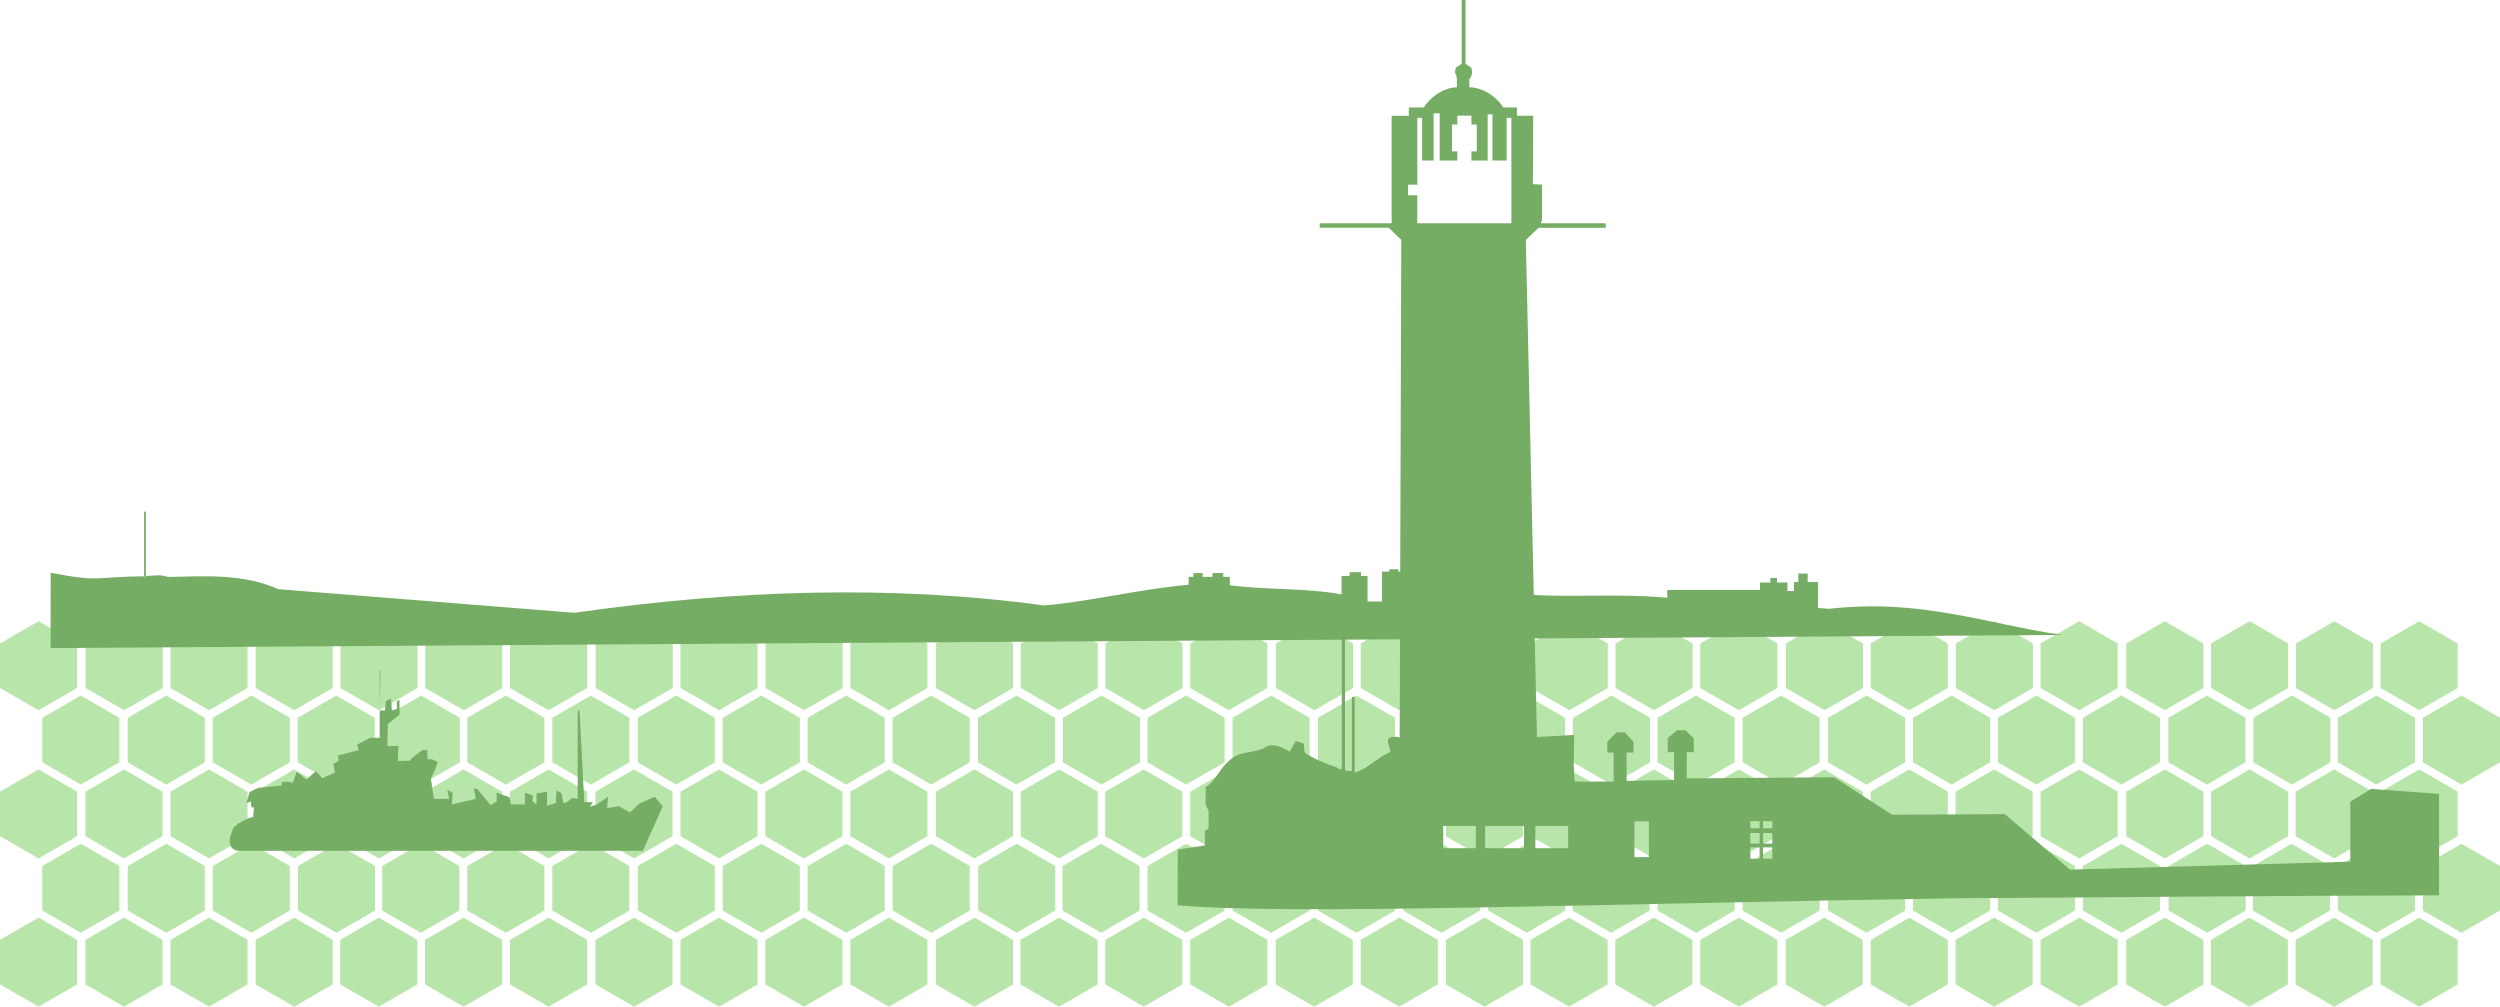
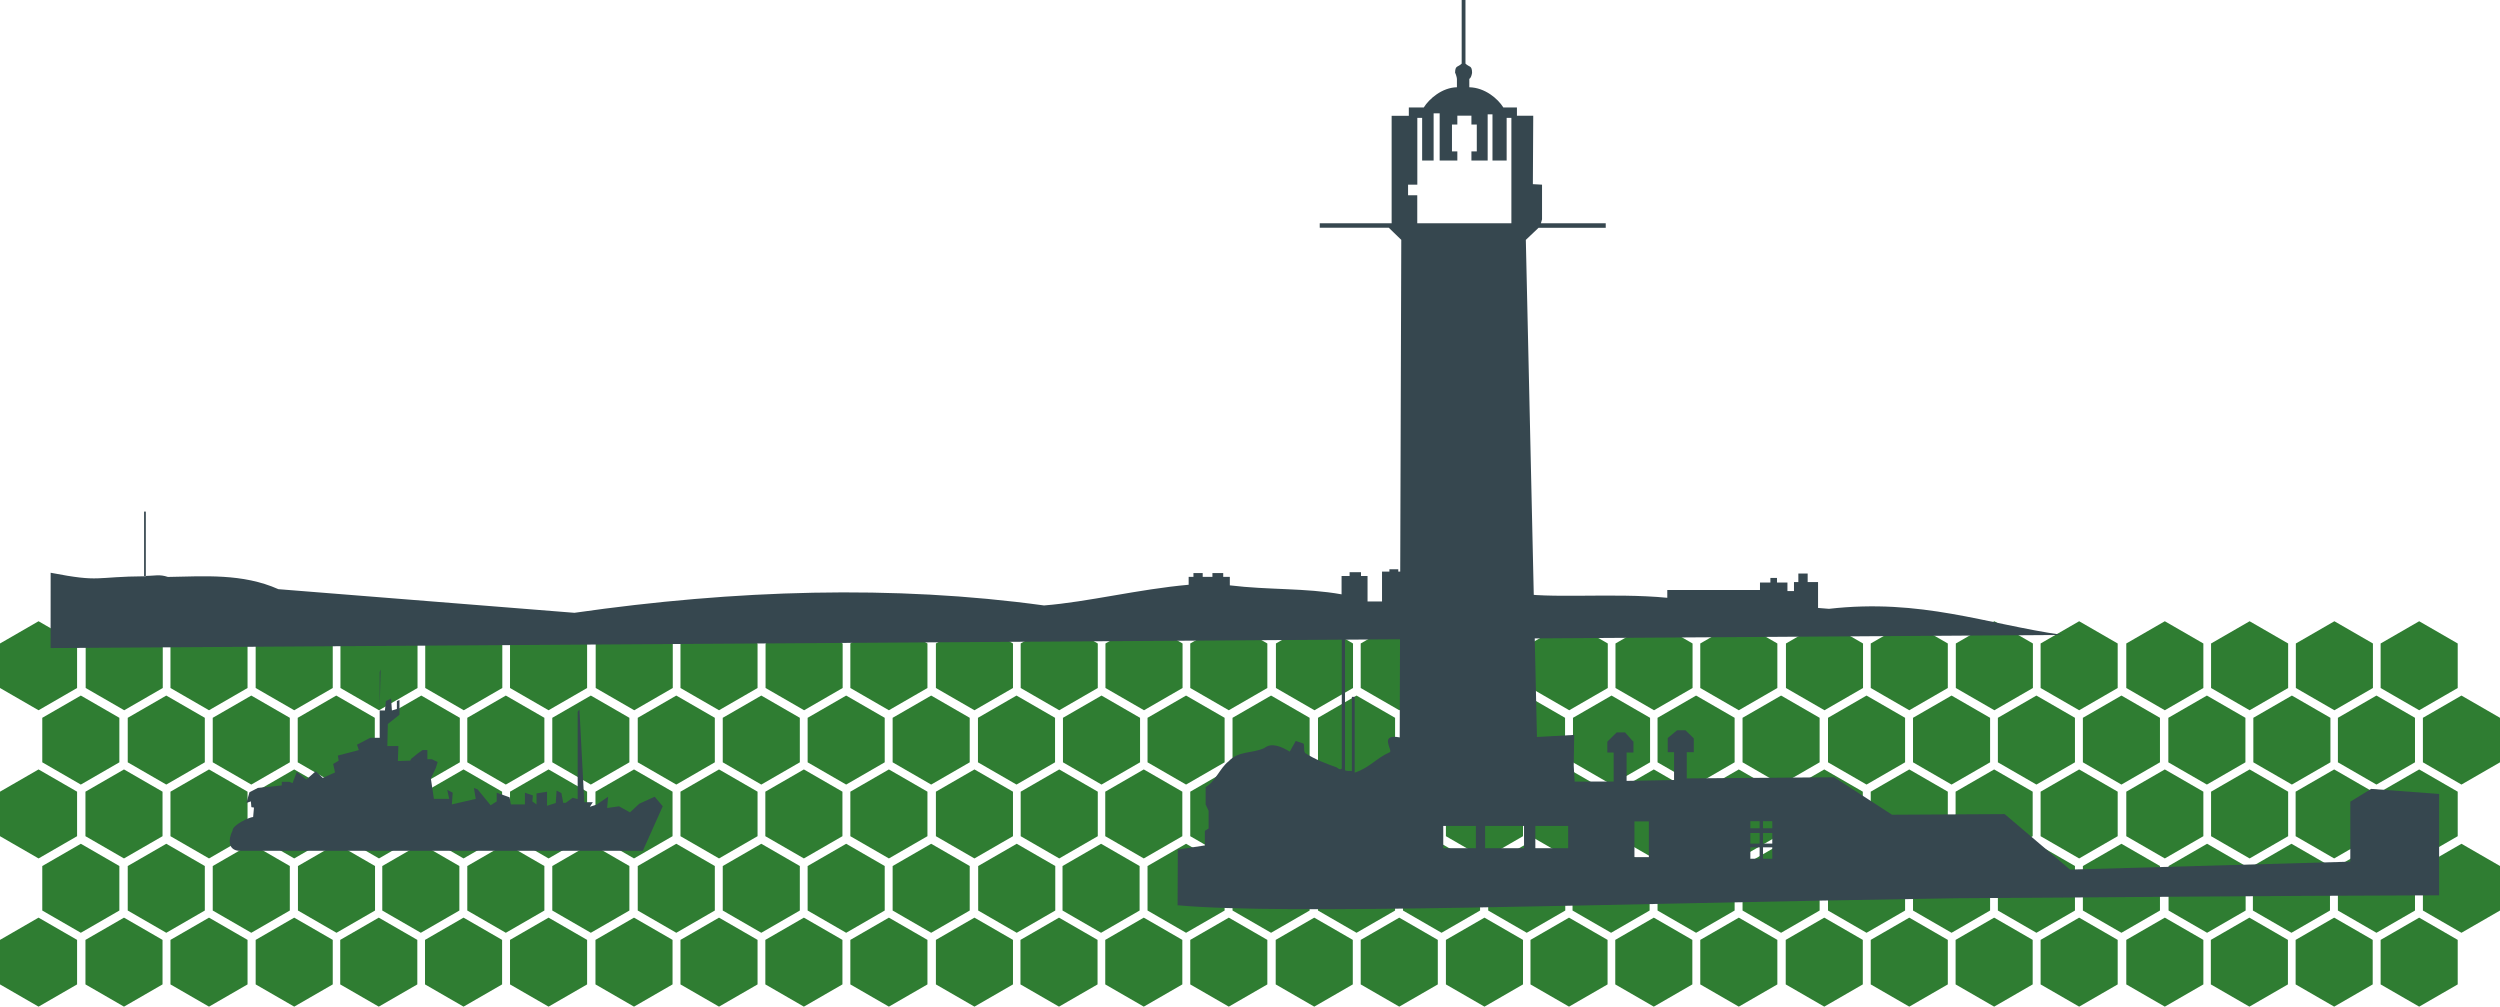
<svg xmlns="http://www.w3.org/2000/svg" viewBox="0 0 2009.86 809.29">
  <defs>
-     <style>.cls-2{fill:#75ad64;fill-rule:evenodd}</style>
+     <style>.cls-2{fill:#36474f;fill-rule:evenodd}</style>
  </defs>
  <g id="Слой_2" data-name="Слой 2">
    <g id="Слой_1-2" data-name="Слой 1">
-       <path d="M61.97 553.11v-35.78l-30.98-17.89L0 517.33v35.78L30.99 571l30.98-17.89zm33.99 59.75v-35.78l-30.98-17.89-30.99 17.89v35.78l30.99 17.89 30.98-17.89zm-33.99 59.39v-35.78l-30.98-17.89L0 636.47v35.78l30.99 17.89 30.98-17.89zm0 119.15v-35.78l-30.98-17.89L0 755.62v35.78l30.99 17.89 30.98-17.89zm33.99-59.39v-35.78l-30.98-17.89-30.99 17.89v35.78l30.99 17.89 30.98-17.89zm34.89-178.9v-35.78l-30.99-17.89-30.98 17.89v35.78L99.86 571l30.99-17.89zm68.16 0v-35.78l-30.98-17.89-30.99 17.89v35.78L168.03 571l30.98-17.89zM233 612.86v-35.78l-30.98-17.89-30.99 17.89v35.78l30.99 17.89L233 612.86zm-68.34 0v-35.78l-30.98-17.89-30.99 17.89v35.78l30.99 17.89 30.98-17.89zm-33.99 59.39v-35.78l-30.99-17.89-30.98 17.89v35.78l30.98 17.89 30.99-17.89zm68.34 0v-35.78l-30.98-17.89-30.99 17.89v35.78l30.99 17.89 30.98-17.89zm0 119.15v-35.78l-30.98-17.89-30.99 17.89v35.78l30.99 17.89 30.98-17.89zm-34.35-59.39v-35.78l-30.98-17.89-30.99 17.89v35.78l30.99 17.89 30.98-17.89zm68.34 0v-35.78l-30.98-17.89-30.99 17.89v35.78l30.99 17.89L233 732.01zM130.67 791.4v-35.78l-30.99-17.89-30.98 17.89v35.78l30.98 17.89 30.99-17.89zm205-238.29v-35.78l-30.98-17.89-30.99 17.89v35.78L304.69 571l30.98-17.89zm-68.16 0v-35.78l-30.98-17.89-30.99 17.89v35.78L236.53 571l30.98-17.89zm136.32 0v-35.78l-30.98-17.89-30.99 17.89v35.78L372.85 571l30.98-17.89zm-34.16 59.75v-35.78l-30.99-17.89-30.99 17.89v35.78l30.99 17.89 30.99-17.89zm-68.35 0v-35.78l-30.98-17.89-30.99 17.89v35.78l30.99 17.89 30.98-17.89zM472 553.11v-35.78l-30.99-17.89-30.99 17.89v35.78L441.01 571 472 553.11zm33.99 59.75v-35.78L475 559.19l-30.99 17.89v35.78L475 630.75l30.99-17.89zm-68.34 0v-35.78l-30.99-17.89-30.99 17.89v35.78l30.99 17.89 30.99-17.89zm-101.98 59.39v-35.78l-30.98-17.89-30.99 17.89v35.78l30.99 17.89 30.98-17.89zm67.99 0v-35.78l-30.99-17.89-30.99 17.89v35.78l30.99 17.89 30.99-17.89zm68.34 0v-35.78l-30.99-17.89-30.99 17.89v35.78l30.99 17.89L472 672.25zm0 119.15v-35.78l-30.99-17.89-30.99 17.89v35.78l30.99 17.89L472 791.4zm-34.35-59.39v-35.78l-30.99-17.89-30.99 17.89v35.78l30.99 17.89 30.99-17.89zm68.34 0v-35.78L475 678.34l-30.99 17.89v35.78L475 749.9l30.99-17.89zm-136.68 0v-35.78l-30.99-17.89-30.99 17.89v35.78l30.99 17.89 30.99-17.89zm34.35 59.39v-35.78l-30.99-17.89-30.99 17.89v35.78l30.99 17.89 30.99-17.89zM267.51 672.25v-35.78l-30.98-17.89-30.99 17.89v35.78l30.99 17.89 30.98-17.89zm33.99 59.76v-35.78l-30.98-17.89-30.99 17.89v35.78l30.99 17.89 30.98-17.89zm-33.99 59.39v-35.78l-30.98-17.89-30.99 17.89v35.78l30.99 17.89 30.98-17.89zm67.99 0v-35.78l-30.99-17.89-30.99 17.89v35.78l30.99 17.89 30.99-17.89zm205.37-238.29v-35.78l-30.98-17.89-30.99 17.89v35.78L509.89 571l30.98-17.89zm68.16 0v-35.78l-30.98-17.89-30.99 17.89v35.78L578.05 571l30.98-17.89zm33.99 59.75v-35.78l-30.98-17.89-30.99 17.89v35.78l30.99 17.89 30.98-17.89zm-68.34 0v-35.78l-30.98-17.89-30.99 17.89v35.78l30.99 17.89 30.98-17.89zm-33.99 59.39v-35.78l-30.98-17.89-30.99 17.89v35.78l30.99 17.89 30.98-17.89zm68.34 0v-35.78l-30.98-17.89-30.99 17.89v35.78l30.99 17.89 30.98-17.89zm0 119.15v-35.78l-30.98-17.89-30.99 17.89v35.78l30.99 17.89 30.98-17.89zm-34.35-59.39v-35.78l-30.98-17.89-30.99 17.89v35.78l30.99 17.89 30.98-17.89zm68.34 0v-35.78l-30.98-17.89-30.99 17.89v35.78l30.99 17.89 30.98-17.89zM540.69 791.4v-35.78l-30.98-17.89-30.99 17.89v35.78l30.99 17.89 30.98-17.89zm136.76-238.29v-35.78l-30.99-17.89-30.99 17.89v35.78L646.46 571l30.99-17.89zm68.16 0v-35.78l-30.99-17.89-30.99 17.89v35.78L714.62 571l30.99-17.89zm33.99 59.75v-35.78l-30.99-17.89-30.98 17.89v35.78l30.98 17.89 30.99-17.89zm-68.34 0v-35.78l-30.99-17.89-30.98 17.89v35.78l30.98 17.89 30.99-17.89zm-33.99 59.39v-35.78l-30.99-17.89-30.99 17.89v35.78l30.99 17.89 30.99-17.89zm68.34 0v-35.78l-30.99-17.89-30.99 17.89v35.78l30.99 17.89 30.99-17.89zm0 119.15v-35.78l-30.99-17.89-30.99 17.89v35.78l30.99 17.89 30.99-17.89zm-34.35-59.39v-35.78l-30.99-17.89-30.98 17.89v35.78l30.98 17.89 30.99-17.89zm68.34 0v-35.78l-30.99-17.89-30.98 17.89v35.78l30.98 17.89 30.99-17.89zM677.27 791.4v-35.78l-30.99-17.89-30.99 17.89v35.78l30.99 17.89 30.99-17.89zm205.28-238.29v-35.78l-30.99-17.89-30.99 17.89v35.78L851.56 571l30.99-17.89zm-68.17 0v-35.78l-30.98-17.89-30.99 17.89v35.78L783.4 571l30.98-17.89zm136.33 0v-35.78l-30.99-17.89-30.99 17.89v35.78L919.72 571l30.99-17.89zm-34.17 59.75v-35.78l-30.99-17.89-30.99 17.89v35.78l30.99 17.89 30.99-17.89zm-68.34 0v-35.78l-30.99-17.89-30.99 17.89v35.78l30.99 17.89 30.99-17.89zm170.67-59.75v-35.78l-30.99-17.89-30.98 17.89v35.78L987.88 571l30.99-17.89zm33.99 59.75v-35.78l-30.99-17.89-30.98 17.89v35.78l30.98 17.89 30.99-17.89zm-68.34 0v-35.78l-30.99-17.89-30.98 17.89v35.78l30.98 17.89 30.99-17.89zm-101.97 59.39v-35.78l-30.99-17.89-30.99 17.89v35.78l30.99 17.89 30.99-17.89zm67.98 0v-35.78l-30.99-17.89-30.98 17.89v35.78l30.98 17.89 30.99-17.89zm68.34 0v-35.78l-30.99-17.89-30.98 17.89v35.78l30.98 17.89 30.99-17.89zm0 119.15v-35.78l-30.99-17.89-30.98 17.89v35.78l30.98 17.89 30.99-17.89zm-34.35-59.39v-35.78l-30.99-17.89-30.98 17.89v35.78l30.98 17.89 30.99-17.89zm68.34 0v-35.78l-30.99-17.89-30.98 17.89v35.78l30.98 17.89 30.99-17.89zm-136.68 0v-35.78l-30.99-17.89-30.98 17.89v35.78l30.98 17.89 30.99-17.89zm34.35 59.39v-35.78l-30.99-17.89-30.98 17.89v35.78l30.98 17.89 30.99-17.89zM814.38 672.25v-35.78l-30.98-17.89-30.99 17.89v35.78l30.99 17.89 30.98-17.89zm34 59.76v-35.78l-30.99-17.89-30.99 17.89v35.78l30.99 17.89 30.99-17.89zm-34 59.39v-35.78l-30.98-17.89-30.99 17.89v35.78l30.99 17.89 30.98-17.89zm67.99 0v-35.78l-30.99-17.89-30.99 17.89v35.78l30.99 17.89 30.99-17.89zm205.38-238.29v-35.78l-30.99-17.89-30.99 17.89v35.78l30.99 17.89 30.99-17.89zm68.16 0v-35.78l-30.99-17.89-30.99 17.89v35.78l30.99 17.89 30.99-17.89zm33.99 59.75v-35.78l-30.99-17.89-30.99 17.89v35.78l30.99 17.89 30.99-17.89zm-68.34 0v-35.78l-30.99-17.89-30.98 17.89v35.78l30.98 17.89 30.99-17.89zm-33.99 59.39v-35.78l-30.99-17.89-30.99 17.89v35.78l30.99 17.89 30.99-17.89zm68.34 0v-35.78l-30.99-17.89-30.99 17.89v35.78l30.99 17.89 30.99-17.89zm0 119.15v-35.78l-30.99-17.89-30.99 17.89v35.78l30.99 17.89 30.99-17.89zm-34.35-59.39v-35.78l-30.99-17.89-30.98 17.89v35.78l30.98 17.89 30.99-17.89zm68.34 0v-35.78l-30.99-17.89-30.99 17.89v35.78l30.99 17.89 30.99-17.89zm-102.33 59.39v-35.78l-30.99-17.89-30.99 17.89v35.78l30.99 17.89 30.99-17.89zm205-238.29v-35.78l-30.99-17.89-30.98 17.89v35.78l30.98 17.89 30.99-17.89zm-68.16 0v-35.78l-30.99-17.89-30.99 17.89v35.78l30.99 17.89 30.99-17.89zm136.32 0v-35.78l-30.99-17.89-30.98 17.89v35.78l30.98 17.89 30.99-17.89zm-34.17 59.75v-35.78l-30.99-17.89-30.98 17.89v35.78l30.98 17.89 30.99-17.89zm-68.34 0v-35.78l-30.99-17.89-30.98 17.89v35.78l30.98 17.89 30.99-17.89zm170.67-59.75v-35.78l-30.99-17.89-30.98 17.89v35.78L1397.9 571l30.99-17.89zm33.99 59.75v-35.78l-30.98-17.89-30.99 17.89v35.78l30.99 17.89 30.98-17.89zm-68.34 0v-35.78l-30.98-17.89-30.99 17.89v35.78l30.99 17.89 30.98-17.89zm-101.97 59.39v-35.78l-30.99-17.89-30.98 17.89v35.78l30.98 17.89 30.99-17.89zm67.98 0v-35.78l-30.98-17.89-30.99 17.89v35.78l30.99 17.89 30.98-17.89zm68.34 0v-35.78l-30.99-17.89-30.98 17.89v35.78l30.98 17.89 30.99-17.89zm0 119.15v-35.78l-30.99-17.89-30.98 17.89v35.78l30.98 17.89 30.99-17.89zm-34.35-59.39v-35.78l-30.98-17.89-30.99 17.89v35.78l30.99 17.89 30.98-17.89zm68.34 0v-35.78l-30.98-17.89-30.99 17.89v35.78l30.99 17.89 30.98-17.89zm-136.68 0v-35.78l-30.98-17.89-30.99 17.89v35.78l30.99 17.89 30.98-17.89zm34.35 59.39v-35.78l-30.98-17.89-30.99 17.89v35.78l30.99 17.89 30.98-17.89zm-136.14-119.15v-35.78l-30.99-17.89-30.99 17.89v35.78l30.99 17.89 30.99-17.89zm33.99 59.76v-35.78l-30.99-17.89-30.98 17.89v35.78l30.98 17.89 30.99-17.89zm-33.99 59.39v-35.78l-30.99-17.89-30.99 17.89v35.78l30.99 17.89 30.99-17.89zm67.98 0v-35.78l-30.99-17.89-30.98 17.89v35.78l30.98 17.89 30.99-17.89zm205.38-238.29v-35.78l-30.99-17.89-30.98 17.89v35.78l30.98 17.89 30.99-17.89zm68.16 0v-35.78l-30.99-17.89-30.98 17.89v35.78l30.98 17.89 30.99-17.89zm33.99 59.75v-35.78l-30.99-17.89-30.98 17.89v35.78l30.98 17.89 30.99-17.89zm-68.34 0v-35.78l-30.99-17.89-30.98 17.89v35.78l30.98 17.89 30.99-17.89zm-33.99 59.39v-35.78l-30.99-17.89-30.98 17.89v35.78l30.98 17.89 30.99-17.89zm68.34 0v-35.78l-30.99-17.89-30.98 17.89v35.78l30.98 17.89 30.99-17.89zm0 119.15v-35.78l-30.99-17.89-30.98 17.89v35.78l30.98 17.89 30.99-17.89zm-34.35-59.39v-35.78l-30.99-17.89-30.98 17.89v35.78l30.98 17.89 30.99-17.89zm68.34 0v-35.78l-30.99-17.89-30.98 17.89v35.78l30.98 17.89 30.99-17.89zm-102.33 59.39v-35.78l-30.99-17.89-30.98 17.89v35.78l30.98 17.89 30.99-17.89zm136.75-238.29v-35.78l-30.98-17.89-30.99 17.89v35.78l30.99 17.89 30.98-17.89zm68.16 0v-35.78l-30.98-17.89-30.99 17.89v35.78l30.99 17.89 30.98-17.89zm33.99 59.75v-35.78l-30.98-17.89-30.99 17.89v35.78l30.99 17.89 30.98-17.89zm-68.34 0v-35.78l-30.98-17.89-30.99 17.89v35.78l30.99 17.89 30.98-17.89zm-33.99 59.39v-35.78l-30.98-17.89-30.99 17.89v35.78l30.99 17.89 30.98-17.89zm68.34 0v-35.78l-30.98-17.89-30.99 17.89v35.78l30.99 17.89 30.98-17.89zm0 119.15v-35.78l-30.98-17.89-30.99 17.89v35.78l30.99 17.89 30.98-17.89zm-34.35-59.39v-35.78l-30.98-17.89-30.99 17.89v35.78l30.99 17.89 30.98-17.89zm68.34 0v-35.78l-30.98-17.89-30.99 17.89v35.78l30.99 17.89 30.98-17.89zm-102.33 59.39v-35.78l-30.98-17.89-30.99 17.89v35.78l30.99 17.89 30.98-17.89zm205.38-238.29v-35.78l-30.98-17.89-30.99 17.89v35.78l30.99 17.89 30.98-17.89zm-68.16 0v-35.78l-30.99-17.89-30.98 17.89v35.78l30.98 17.89 30.99-17.89zm136.32 0v-35.78l-30.98-17.89-30.99 17.89v35.78l30.99 17.89 30.98-17.89zm-34.17 59.75v-35.78l-30.98-17.89-30.99 17.89v35.78l30.99 17.89 30.98-17.89zm-68.34 0v-35.78l-30.98-17.89-30.99 17.89v35.78l30.99 17.89 30.98-17.89zm170.67-59.75v-35.78l-30.98-17.89-30.99 17.89v35.78l30.99 17.89 30.98-17.89zm34 59.75v-35.78l-30.99-17.89-30.99 17.89v35.78l30.99 17.89 30.99-17.89zm-68.34 0v-35.78l-30.99-17.89-30.99 17.89v35.78l30.99 17.89 30.99-17.89zm-101.98 59.39v-35.78l-30.98-17.89-30.99 17.89v35.78l30.99 17.89 30.98-17.89zm67.98 0v-35.78l-30.98-17.89-30.99 17.89v35.78l30.99 17.89 30.98-17.89zm68.34 0v-35.78l-30.98-17.89-30.99 17.89v35.78l30.99 17.89 30.98-17.89zm0 119.15v-35.78l-30.98-17.89-30.99 17.89v35.78l30.99 17.89 30.98-17.89zm-34.34-59.39v-35.78l-30.99-17.89-30.99 17.89v35.78l30.99 17.89 30.99-17.89zm68.34 0v-35.78l-30.99-17.89-30.99 17.89v35.78l30.99 17.89 30.99-17.89zm-136.69 0v-35.78l-30.98-17.89-30.99 17.89v35.78l30.99 17.89 30.98-17.89zm34.35 59.39v-35.78l-30.98-17.89-30.99 17.89v35.78l30.99 17.89 30.98-17.89zm-136.14-119.15v-35.78l-30.99-17.89-30.98 17.89v35.78l30.98 17.89 30.99-17.89zm33.99 59.76v-35.78l-30.99-17.89-30.98 17.89v35.78l30.98 17.89 30.99-17.89zm-33.99 59.39v-35.78l-30.99-17.89-30.98 17.89v35.78l30.98 17.89 30.99-17.89zm67.98 0v-35.78l-30.98-17.89-30.99 17.89v35.78l30.99 17.89 30.98-17.89z" fill="#b8e6aa" />
+       <path d="M61.97 553.11v-35.78l-30.98-17.89L0 517.33v35.78L30.99 571l30.98-17.89zm33.99 59.75v-35.78l-30.98-17.89-30.99 17.89v35.78l30.99 17.89 30.98-17.89zm-33.99 59.39v-35.78l-30.98-17.89L0 636.47v35.78l30.99 17.89 30.98-17.89zm0 119.15v-35.78l-30.98-17.89L0 755.62v35.78l30.99 17.89 30.98-17.89zm33.99-59.39v-35.78l-30.98-17.89-30.99 17.89v35.78l30.99 17.89 30.98-17.89zm34.89-178.9v-35.78l-30.99-17.89-30.98 17.89v35.78L99.86 571l30.99-17.89zm68.16 0v-35.78l-30.98-17.89-30.99 17.89v35.78L168.03 571l30.98-17.89zM233 612.86v-35.78l-30.98-17.89-30.99 17.89v35.78l30.99 17.89L233 612.86zm-68.34 0v-35.78l-30.98-17.89-30.99 17.89v35.78l30.99 17.89 30.98-17.89zm-33.99 59.39v-35.78l-30.99-17.89-30.98 17.89v35.78l30.98 17.89 30.99-17.89zm68.34 0v-35.78l-30.98-17.89-30.99 17.89v35.78l30.99 17.89 30.98-17.89zm0 119.15v-35.78l-30.98-17.89-30.99 17.89v35.78l30.99 17.89 30.98-17.89zm-34.35-59.39v-35.78l-30.98-17.89-30.99 17.89v35.78l30.99 17.89 30.98-17.89zm68.34 0v-35.78l-30.98-17.89-30.99 17.89v35.78l30.99 17.89L233 732.01zM130.67 791.4v-35.78l-30.99-17.89-30.98 17.89v35.78l30.98 17.89 30.99-17.89zm205-238.29v-35.78l-30.98-17.89-30.99 17.89v35.78L304.69 571l30.98-17.89zm-68.16 0v-35.78l-30.98-17.89-30.99 17.89v35.78L236.53 571l30.98-17.89zm136.32 0v-35.78l-30.98-17.89-30.99 17.89v35.78L372.85 571l30.98-17.89zm-34.16 59.75v-35.78l-30.99-17.89-30.99 17.89v35.78l30.99 17.89 30.99-17.89zm-68.35 0v-35.78l-30.98-17.89-30.99 17.89v35.78l30.99 17.89 30.98-17.89zM472 553.11v-35.78l-30.99-17.89-30.99 17.89v35.78L441.01 571 472 553.11zm33.99 59.75v-35.78L475 559.19l-30.99 17.89v35.78L475 630.75l30.99-17.89zm-68.34 0v-35.78l-30.99-17.89-30.99 17.89v35.78l30.99 17.89 30.99-17.89zm-101.98 59.39v-35.78l-30.98-17.89-30.99 17.89v35.78l30.99 17.89 30.98-17.89zm67.99 0v-35.78l-30.99-17.89-30.99 17.89v35.78l30.99 17.89 30.99-17.89zm68.34 0v-35.78l-30.99-17.89-30.99 17.89v35.78l30.99 17.89L472 672.25zm0 119.15v-35.78l-30.99-17.89-30.99 17.89v35.78l30.99 17.89L472 791.4zm-34.35-59.39v-35.78l-30.99-17.89-30.99 17.89v35.78l30.99 17.89 30.99-17.89zm68.34 0v-35.78L475 678.34l-30.99 17.89v35.78L475 749.9l30.99-17.89zm-136.68 0v-35.78l-30.99-17.89-30.99 17.89v35.78l30.99 17.89 30.99-17.89zm34.35 59.39v-35.78l-30.99-17.89-30.99 17.89v35.78l30.99 17.89 30.99-17.89zM267.51 672.25v-35.78l-30.98-17.89-30.99 17.89v35.78l30.99 17.89 30.98-17.89zm33.99 59.76v-35.78l-30.98-17.89-30.99 17.89v35.78l30.99 17.89 30.98-17.89zm-33.99 59.39v-35.78l-30.98-17.89-30.99 17.89v35.78l30.99 17.89 30.98-17.89zm67.99 0v-35.78l-30.99-17.89-30.99 17.89v35.78l30.99 17.89 30.99-17.89zm205.37-238.29v-35.78l-30.98-17.89-30.99 17.89v35.78L509.89 571l30.98-17.89zm68.16 0v-35.78l-30.98-17.89-30.99 17.89v35.78L578.05 571l30.98-17.89zm33.99 59.75v-35.78l-30.98-17.89-30.99 17.89v35.78l30.99 17.89 30.98-17.89zm-68.34 0v-35.78l-30.98-17.89-30.99 17.89v35.78l30.99 17.89 30.98-17.89zm-33.99 59.39v-35.78l-30.98-17.89-30.99 17.89v35.78l30.99 17.89 30.98-17.89zm68.34 0v-35.78l-30.98-17.89-30.99 17.89v35.78l30.99 17.89 30.98-17.89zm0 119.15v-35.78l-30.98-17.89-30.99 17.89v35.78l30.99 17.89 30.98-17.89zm-34.35-59.39v-35.78l-30.98-17.89-30.99 17.89v35.78l30.99 17.89 30.98-17.89zm68.34 0v-35.78l-30.98-17.89-30.99 17.89v35.78l30.99 17.89 30.98-17.89zM540.69 791.4v-35.78l-30.98-17.89-30.99 17.89v35.78l30.99 17.89 30.98-17.89zm136.76-238.29v-35.78l-30.99-17.89-30.99 17.89v35.78L646.46 571l30.99-17.89zm68.16 0v-35.78l-30.99-17.89-30.99 17.89v35.78L714.62 571l30.99-17.89zm33.99 59.75v-35.78l-30.99-17.89-30.98 17.89v35.78l30.98 17.89 30.99-17.89zm-68.34 0v-35.78l-30.99-17.89-30.98 17.89v35.78l30.98 17.89 30.99-17.89zm-33.99 59.39v-35.78l-30.99-17.89-30.99 17.89v35.78l30.99 17.89 30.99-17.89zm68.34 0v-35.78l-30.99-17.89-30.99 17.89v35.78l30.99 17.89 30.99-17.89zm0 119.15v-35.78l-30.99-17.89-30.99 17.89v35.78l30.99 17.89 30.99-17.89zm-34.35-59.39v-35.78l-30.99-17.89-30.98 17.89v35.78l30.98 17.89 30.99-17.89zm68.34 0v-35.78l-30.99-17.89-30.98 17.89v35.78l30.98 17.89 30.99-17.89zM677.27 791.4v-35.78l-30.99-17.89-30.99 17.89v35.78l30.99 17.89 30.99-17.89zm205.28-238.29v-35.78l-30.99-17.89-30.99 17.89v35.78L851.56 571l30.99-17.89zm-68.17 0v-35.78l-30.98-17.89-30.99 17.89v35.78L783.4 571l30.98-17.89zm136.33 0v-35.78l-30.99-17.89-30.99 17.89v35.78L919.72 571l30.99-17.89zm-34.17 59.75v-35.78l-30.99-17.89-30.99 17.89v35.78l30.99 17.89 30.99-17.89zm-68.34 0v-35.78l-30.99-17.89-30.99 17.89v35.78l30.99 17.89 30.99-17.89zm170.67-59.75v-35.78l-30.99-17.89-30.98 17.89v35.78L987.88 571l30.99-17.89zm33.99 59.75v-35.78l-30.99-17.89-30.98 17.89v35.78l30.98 17.89 30.99-17.89zm-68.34 0v-35.78l-30.99-17.89-30.98 17.89v35.78l30.98 17.89 30.99-17.89zm-101.97 59.39v-35.78l-30.99-17.89-30.99 17.89v35.78l30.99 17.89 30.99-17.89zm67.98 0v-35.78l-30.99-17.89-30.98 17.89v35.78l30.98 17.89 30.99-17.89zm68.34 0v-35.78l-30.99-17.89-30.98 17.89v35.78l30.98 17.89 30.99-17.89zm0 119.15v-35.78l-30.99-17.89-30.98 17.89v35.78l30.98 17.89 30.99-17.89zm-34.35-59.39v-35.78l-30.99-17.89-30.98 17.89v35.78l30.98 17.89 30.99-17.89zm68.34 0v-35.78l-30.99-17.89-30.98 17.89v35.78l30.98 17.89 30.99-17.89zm-136.68 0v-35.78l-30.99-17.89-30.98 17.89v35.78l30.98 17.89 30.99-17.89zm34.35 59.39v-35.78l-30.99-17.89-30.98 17.89v35.78l30.98 17.89 30.99-17.89zM814.38 672.25v-35.78l-30.98-17.89-30.99 17.89v35.78l30.99 17.89 30.98-17.89zm34 59.76v-35.78l-30.99-17.89-30.99 17.89v35.78l30.99 17.89 30.99-17.89zm-34 59.39v-35.78l-30.98-17.89-30.99 17.89v35.78l30.99 17.89 30.98-17.89zm67.99 0v-35.78l-30.99-17.89-30.99 17.89v35.78l30.99 17.89 30.99-17.89zm205.38-238.29v-35.78l-30.99-17.89-30.99 17.89v35.78l30.99 17.89 30.99-17.89zm68.16 0v-35.78l-30.99-17.89-30.99 17.89v35.78l30.99 17.89 30.99-17.89zm33.99 59.75v-35.78l-30.99-17.89-30.99 17.89v35.78l30.99 17.89 30.99-17.89zm-68.34 0v-35.78l-30.99-17.89-30.98 17.89v35.78l30.98 17.89 30.99-17.89zm-33.99 59.39v-35.78l-30.99-17.89-30.99 17.89v35.78l30.99 17.89 30.99-17.89zm68.34 0v-35.78l-30.99-17.89-30.99 17.89v35.78l30.99 17.89 30.99-17.89zm0 119.15v-35.78l-30.99-17.89-30.99 17.89v35.78l30.99 17.89 30.99-17.89zm-34.35-59.39v-35.78l-30.99-17.89-30.98 17.89v35.78l30.98 17.89 30.99-17.89zm68.34 0v-35.78l-30.99-17.89-30.99 17.89v35.78l30.99 17.89 30.99-17.89zm-102.33 59.39v-35.78l-30.99-17.89-30.99 17.89v35.78l30.99 17.89 30.99-17.89zm205-238.29v-35.78l-30.99-17.89-30.98 17.89v35.78l30.98 17.89 30.99-17.89zm-68.16 0v-35.78l-30.99-17.89-30.99 17.89v35.78l30.99 17.89 30.99-17.89zm136.32 0v-35.78l-30.99-17.89-30.98 17.89v35.78l30.98 17.89 30.99-17.89zm-34.17 59.75v-35.78l-30.99-17.89-30.98 17.89v35.78l30.98 17.89 30.99-17.89zm-68.34 0v-35.78l-30.99-17.89-30.98 17.89v35.78l30.98 17.89 30.99-17.89zm170.67-59.75v-35.78l-30.99-17.89-30.98 17.89v35.78L1397.9 571l30.99-17.89zm33.99 59.75v-35.78l-30.98-17.89-30.99 17.89v35.78l30.99 17.89 30.98-17.89zm-68.34 0v-35.78l-30.98-17.89-30.99 17.89v35.78l30.99 17.89 30.98-17.89zm-101.97 59.39v-35.78l-30.99-17.89-30.98 17.89v35.78l30.98 17.89 30.99-17.89zm67.98 0v-35.78l-30.98-17.89-30.99 17.89v35.78l30.99 17.89 30.98-17.89zm68.34 0v-35.78l-30.99-17.89-30.98 17.89v35.78l30.98 17.89 30.99-17.89zm0 119.15v-35.78l-30.99-17.89-30.98 17.89v35.78l30.98 17.89 30.99-17.89zm-34.35-59.39v-35.78l-30.98-17.89-30.99 17.89v35.78l30.99 17.89 30.98-17.89zm68.34 0v-35.78l-30.98-17.89-30.99 17.89v35.78l30.99 17.89 30.98-17.89zm-136.68 0v-35.78l-30.98-17.89-30.99 17.89v35.78l30.99 17.89 30.98-17.89zm34.35 59.39v-35.78l-30.98-17.89-30.99 17.89v35.78l30.99 17.89 30.98-17.89zm-136.14-119.15v-35.78l-30.99-17.89-30.99 17.89v35.78l30.99 17.89 30.99-17.89zm33.99 59.76v-35.78l-30.99-17.89-30.98 17.89v35.78l30.98 17.89 30.99-17.89zm-33.99 59.39v-35.78l-30.99-17.89-30.99 17.89v35.78l30.99 17.89 30.99-17.89zm67.98 0v-35.78l-30.99-17.89-30.98 17.89v35.78l30.98 17.89 30.99-17.89zm205.38-238.29v-35.78l-30.99-17.89-30.98 17.89v35.78l30.98 17.89 30.99-17.89zm68.16 0v-35.78l-30.99-17.89-30.98 17.89v35.78l30.98 17.89 30.99-17.89zm33.99 59.75v-35.78l-30.99-17.89-30.98 17.89v35.78l30.98 17.89 30.99-17.89zm-68.34 0v-35.78l-30.99-17.89-30.98 17.89v35.78l30.98 17.89 30.99-17.89zm-33.99 59.39v-35.78l-30.99-17.89-30.98 17.89v35.78l30.98 17.89 30.99-17.89zm68.34 0v-35.78l-30.99-17.89-30.98 17.89v35.78l30.98 17.89 30.99-17.89zm0 119.15v-35.78l-30.99-17.89-30.98 17.89v35.78l30.98 17.89 30.99-17.89zm-34.35-59.39v-35.78l-30.99-17.89-30.98 17.89v35.78l30.98 17.89 30.99-17.89zm68.34 0v-35.78l-30.99-17.89-30.98 17.89v35.78l30.98 17.89 30.99-17.89zm-102.33 59.39v-35.78l-30.99-17.89-30.98 17.89v35.78l30.98 17.89 30.99-17.89zm136.75-238.29v-35.78l-30.98-17.89-30.99 17.89v35.78l30.99 17.89 30.98-17.89zm68.16 0v-35.78l-30.98-17.89-30.99 17.89v35.78l30.99 17.89 30.98-17.89zm33.99 59.75v-35.78l-30.98-17.89-30.99 17.89v35.78l30.99 17.89 30.98-17.89zm-68.34 0v-35.78l-30.98-17.89-30.99 17.89v35.78l30.99 17.89 30.98-17.89zm-33.99 59.39v-35.78l-30.98-17.89-30.99 17.89v35.78l30.99 17.89 30.98-17.89zm68.34 0v-35.78l-30.98-17.89-30.99 17.89v35.78l30.99 17.89 30.98-17.89zm0 119.15v-35.78l-30.98-17.89-30.99 17.89v35.78l30.99 17.89 30.98-17.89zm-34.35-59.39v-35.78l-30.98-17.89-30.99 17.89v35.78l30.99 17.89 30.98-17.89zm68.34 0v-35.78l-30.98-17.89-30.99 17.89v35.78l30.99 17.89 30.98-17.89zm-102.33 59.39v-35.78l-30.98-17.89-30.99 17.89v35.78l30.99 17.89 30.98-17.89zm205.38-238.29v-35.78l-30.98-17.89-30.99 17.89v35.78l30.99 17.89 30.98-17.89zm-68.16 0v-35.78l-30.99-17.89-30.98 17.89v35.78l30.98 17.89 30.99-17.89zm136.32 0v-35.78l-30.98-17.89-30.99 17.89v35.78l30.99 17.89 30.98-17.89zm-34.17 59.75v-35.78l-30.98-17.89-30.99 17.89v35.78l30.99 17.89 30.98-17.89zm-68.34 0v-35.78l-30.98-17.89-30.99 17.89v35.78l30.99 17.89 30.98-17.89zm170.67-59.75v-35.78l-30.98-17.89-30.99 17.89v35.78l30.99 17.89 30.98-17.89zm34 59.75v-35.78l-30.99-17.89-30.99 17.89v35.78l30.99 17.89 30.99-17.89zm-68.34 0v-35.78l-30.99-17.89-30.99 17.89v35.78l30.99 17.89 30.99-17.89zm-101.98 59.39v-35.78l-30.98-17.89-30.99 17.89v35.78l30.99 17.89 30.98-17.89zm67.98 0v-35.78l-30.98-17.89-30.99 17.89v35.78l30.99 17.89 30.98-17.89zm68.34 0v-35.78l-30.98-17.89-30.99 17.89v35.78l30.99 17.89 30.98-17.89zm0 119.15v-35.78l-30.98-17.89-30.99 17.89v35.78l30.99 17.89 30.98-17.89zm-34.34-59.39v-35.78l-30.99-17.89-30.99 17.89v35.78l30.99 17.89 30.99-17.89zm68.34 0v-35.78l-30.99-17.89-30.99 17.89v35.78l30.99 17.89 30.99-17.89zm-136.69 0v-35.78l-30.98-17.89-30.99 17.89v35.78l30.99 17.89 30.98-17.89zm34.35 59.39v-35.78l-30.98-17.89-30.99 17.89v35.78l30.99 17.89 30.98-17.89zm-136.14-119.15v-35.78l-30.99-17.89-30.98 17.89v35.78l30.98 17.89 30.99-17.89zm33.99 59.76v-35.78l-30.99-17.89-30.98 17.89v35.78l30.98 17.89 30.99-17.89zm-33.99 59.39v-35.78l-30.99-17.89-30.98 17.89v35.78l30.98 17.89 30.99-17.89zm67.98 0v-35.78l-30.98-17.89-30.99 17.89v35.78l30.99 17.89 30.98-17.89z" fill="#2f7d32" />
      <path class="cls-2" d="M191.81 684h325l16-35.79-6.47-7.68-12.34 5.56-7.55 7-8.8-4.87-9.55 1.38.79-9.06-9.32 6.36-5.33 1.67 2.37-3.67h-6.87l-3.91-74.62-1.42 2v70.12l-4-1.06-5.61 4.11h-2l-1.46-7.88-3.87-2-.68 10-7 2.22V636.5l-8.45 1.36v8.84l-3.34-2.4.4-4.8-6.4-2.22v9.42h-11.29l-1-5.69-10.38-3.73v7l-4.9 3.11L384 634.63l-3-1.17 1.47 8.81-19.19 4.43.67-9.42-4.42-2.35 1.58 7.34h-12.27l-2.45-16.37 4-8.52 1.47-4.75-4.66-2.27h-3.63V603h-3.87l-3.91 2.76-5.29 4.32-.68 1.43-9.94.31.39-12h-8.87l.4-17.78 9.36-7.45v-11.85l-2.09.84V570l-4 1.17-.67-9.56-4.15 2-.79 7.55h-4.26l.8-32.92-.75 2v52.91h-7.66L287 598.68l1.47 4.34-16.86 4.4.67 4.11-4.42 2.62 1.46 6.86-9.87 4.39-5.57-5.4-7.62 6.71-7.66-6.21-3.4 9.09-2.68-1.08h-6v2.93l-19.22 2-6.75 3.5-2.45 8.59 3.59-1.25.4 4.63 2.09.33-.67 7.59c-3.21.14-16.62 6.45-16.58 10.9-3.74 7.73-3.34 15.41 4.88 16.27zM40.67 521L1658 510.46c-61.68-8.9-113.42-29.43-187.6-21l-8.79-.71v-20.81h-8.35v-6.86h-7.49v6.86h-3.51v7.23H1437v-6.87h-8.4v-3.7h-5.3v3.7h-8.37v6.05h-74.53v6.24c-43.69-4.25-95.38 1.21-123.11-4.23-18.26-5.91-32.45-1.66-37.17 5.56l-48.5-1.38.4-21h-7.89v-1.86H1117v1.86h-5.93v24h-11.64v-20.45h-5.27V460H1085v3.06h-6.45v14.76c-29.16-5.24-58.53-3.39-89.84-7.23v-6.84h-5.31v-3.06h-8.68v3.06h-7.82v-3.06h-7.44v3.06h-3.85v6.36c-40.43 3.6-81.09 13.84-116.27 16.64-120.89-16.63-248.08-12.65-377.54 5.91l-238-19c-28.83-12.85-59.7-10.33-88.8-9.83-7-2.32-9.91-.89-19.17-.73v-51.82h1.4v52c-42.36.28-35.41 5.12-76.51-2.82z" />
      <path class="cls-2" d="M1906.2 634.26l-16.69 10.24v48.23l-225.33 6.37-52.54-44.62-90.56.51-46.5-30.12-118.52.92v-21.06h5.65v-10.8l-.27-.59-6.44-6.27h-6.7l-7.54 6.27v11.39h5.09v22.36l-38.16.7V605h5.52v-10.33l-.13 1.59-6.64-7.46h-6.7l-7.54 7.46V605h5.09v23.29l-31.36.08-.75-12.79.38-24.76-29.94 1.68-8.94-399.64 10.24-9.73h54v-3.63h-52.12l.91-3.13v-27.91l-7.37-.41.3-55h-13.11v-6.63h-10.92c-4.31-7-14.75-16-27.37-16.27v-6.71c2-1.24 2.23-5.78 2.23-4.6 0-6.63-2.27-4.6-5.31-7.71V0h-3.05v51.13c-3 3.11-5.31 1.08-5.31 7.71 0-1.18 1.49 3.36 1.49 4.6v6.71c-11.86.23-22.32 9.24-26.67 16.27h-12v6.66h-13.82v86.42H1061v3.59h55.49l10.06 9.73-1.27 400c-17.2-3.21-5.15 10.75-8 11.94-10.49 4.46-16.21 12.51-28.19 16.4v-60.91h-2.26v59.59c-2.34-.3-2.69.35-5.51-.51V483.62h-2.61v134.22c-1.41 1.53-3.08-.3-4.19-.94-7.58-2.65-17.53-6.35-25.35-11.59-1.62-2.91.11-6.8-1.55-7.68l-5.91-1.94-4.83 8.57c-6.69-4.08-14.62-7.56-20.44-2.87-9.9 4.56-20.67 2-28.84 10.79-6.54 5-11 16.73-18.34 20.58v14.06l2.38 5v14.27l-3 1.86v11.72l-21.75 3.34-.18 44.78c87.93 8 332.22-1.13 626.14-5.65 102.07-.49 242-2 388.06-2.35v-81.5l-54.76-4.07zM1132 157v-8.52h7.45V94.74h3.87v34.33h9.23V91.12h4.86v37.95h14.21v-7.33h-4.32v-21.6h4.32V93h11.32v7.13h4.32v21.6h-4.32v7.33H1196V91.91h3.87v37.16h11.39V94.74h3.81v84.76h-75.67V157zm54.52 524.88h-26.22V664h26.22v17.89zm38.72 0h-31.28V664h31.28v17.89zm35.46 0h-26.37V664h26.37v17.89zm64.94 7.23H1314v-28.74h11.61v28.72zm89 1.29h-7.45v-9.2h7.45v9.2zm0-12.21h-7.45v-8.49h7.45v8.47zm0-12.33h-7.45v-5.67h7.45v5.67zm10.17 24.54h-7.44v-9.2h7.44v9.2zm0-12.21h-7.44v-8.49h7.44v8.47zm0-12.33h-7.44v-5.67h7.44z" />
    </g>
  </g>
</svg>
